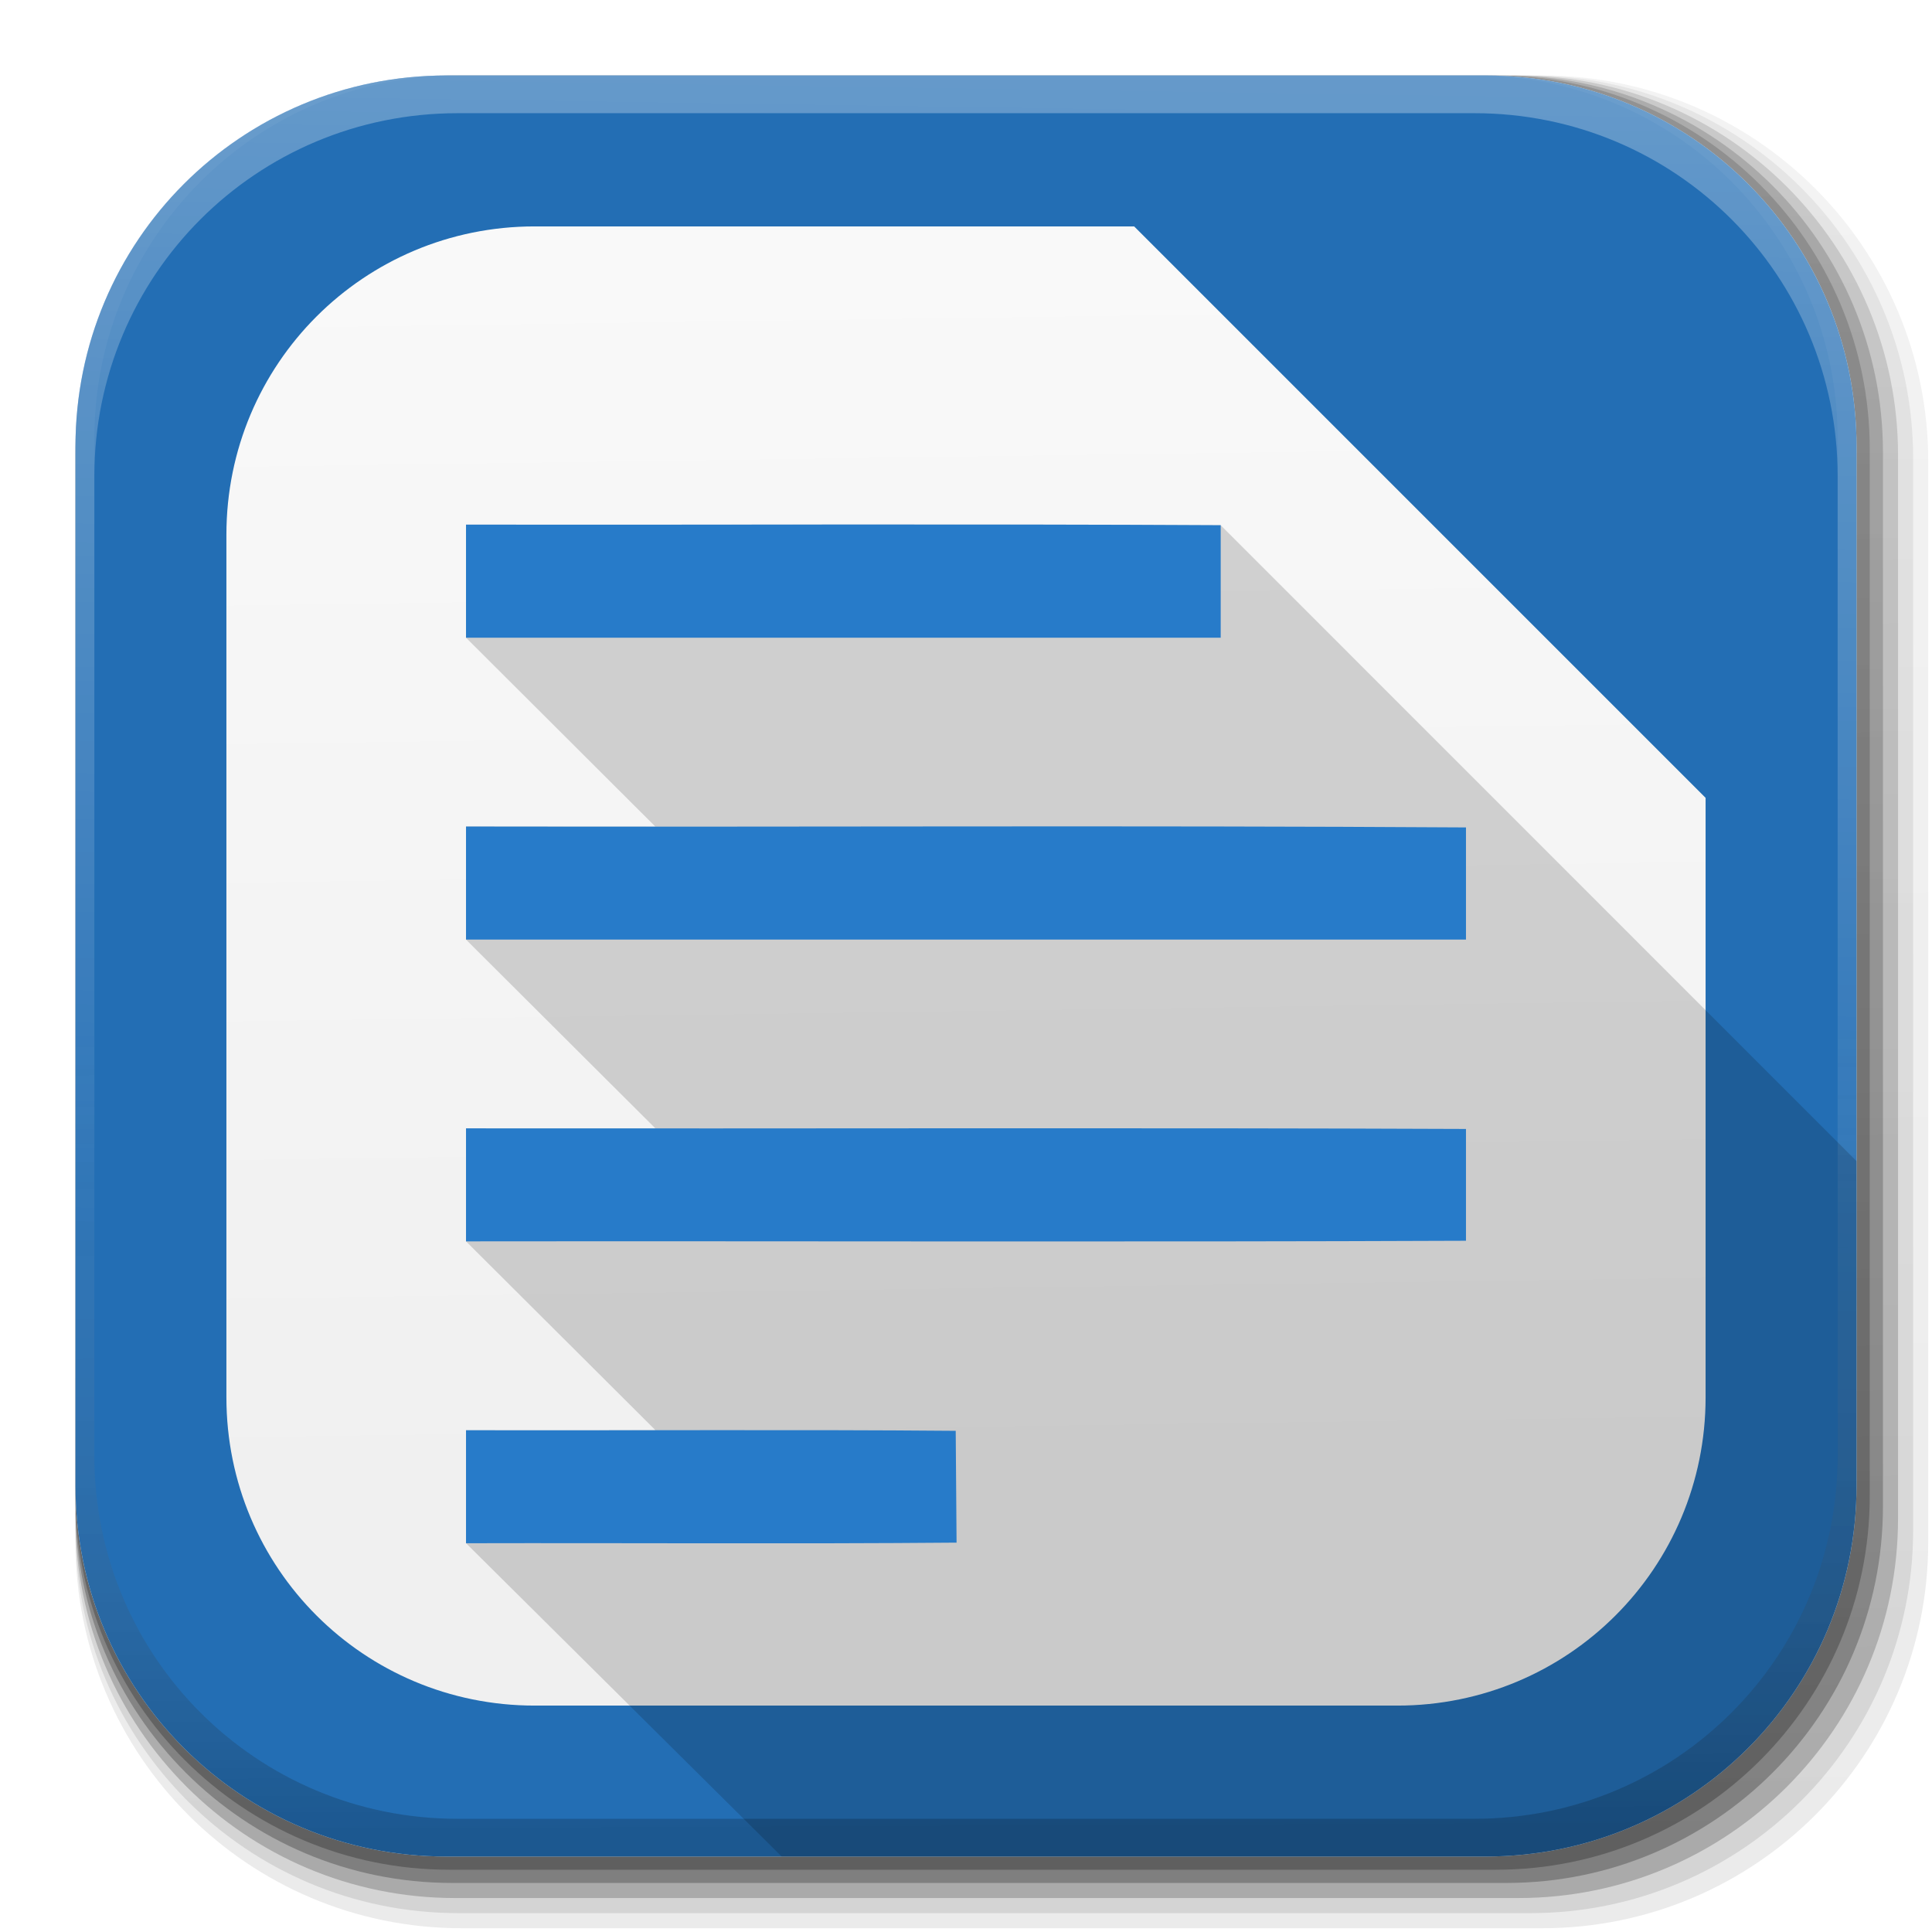
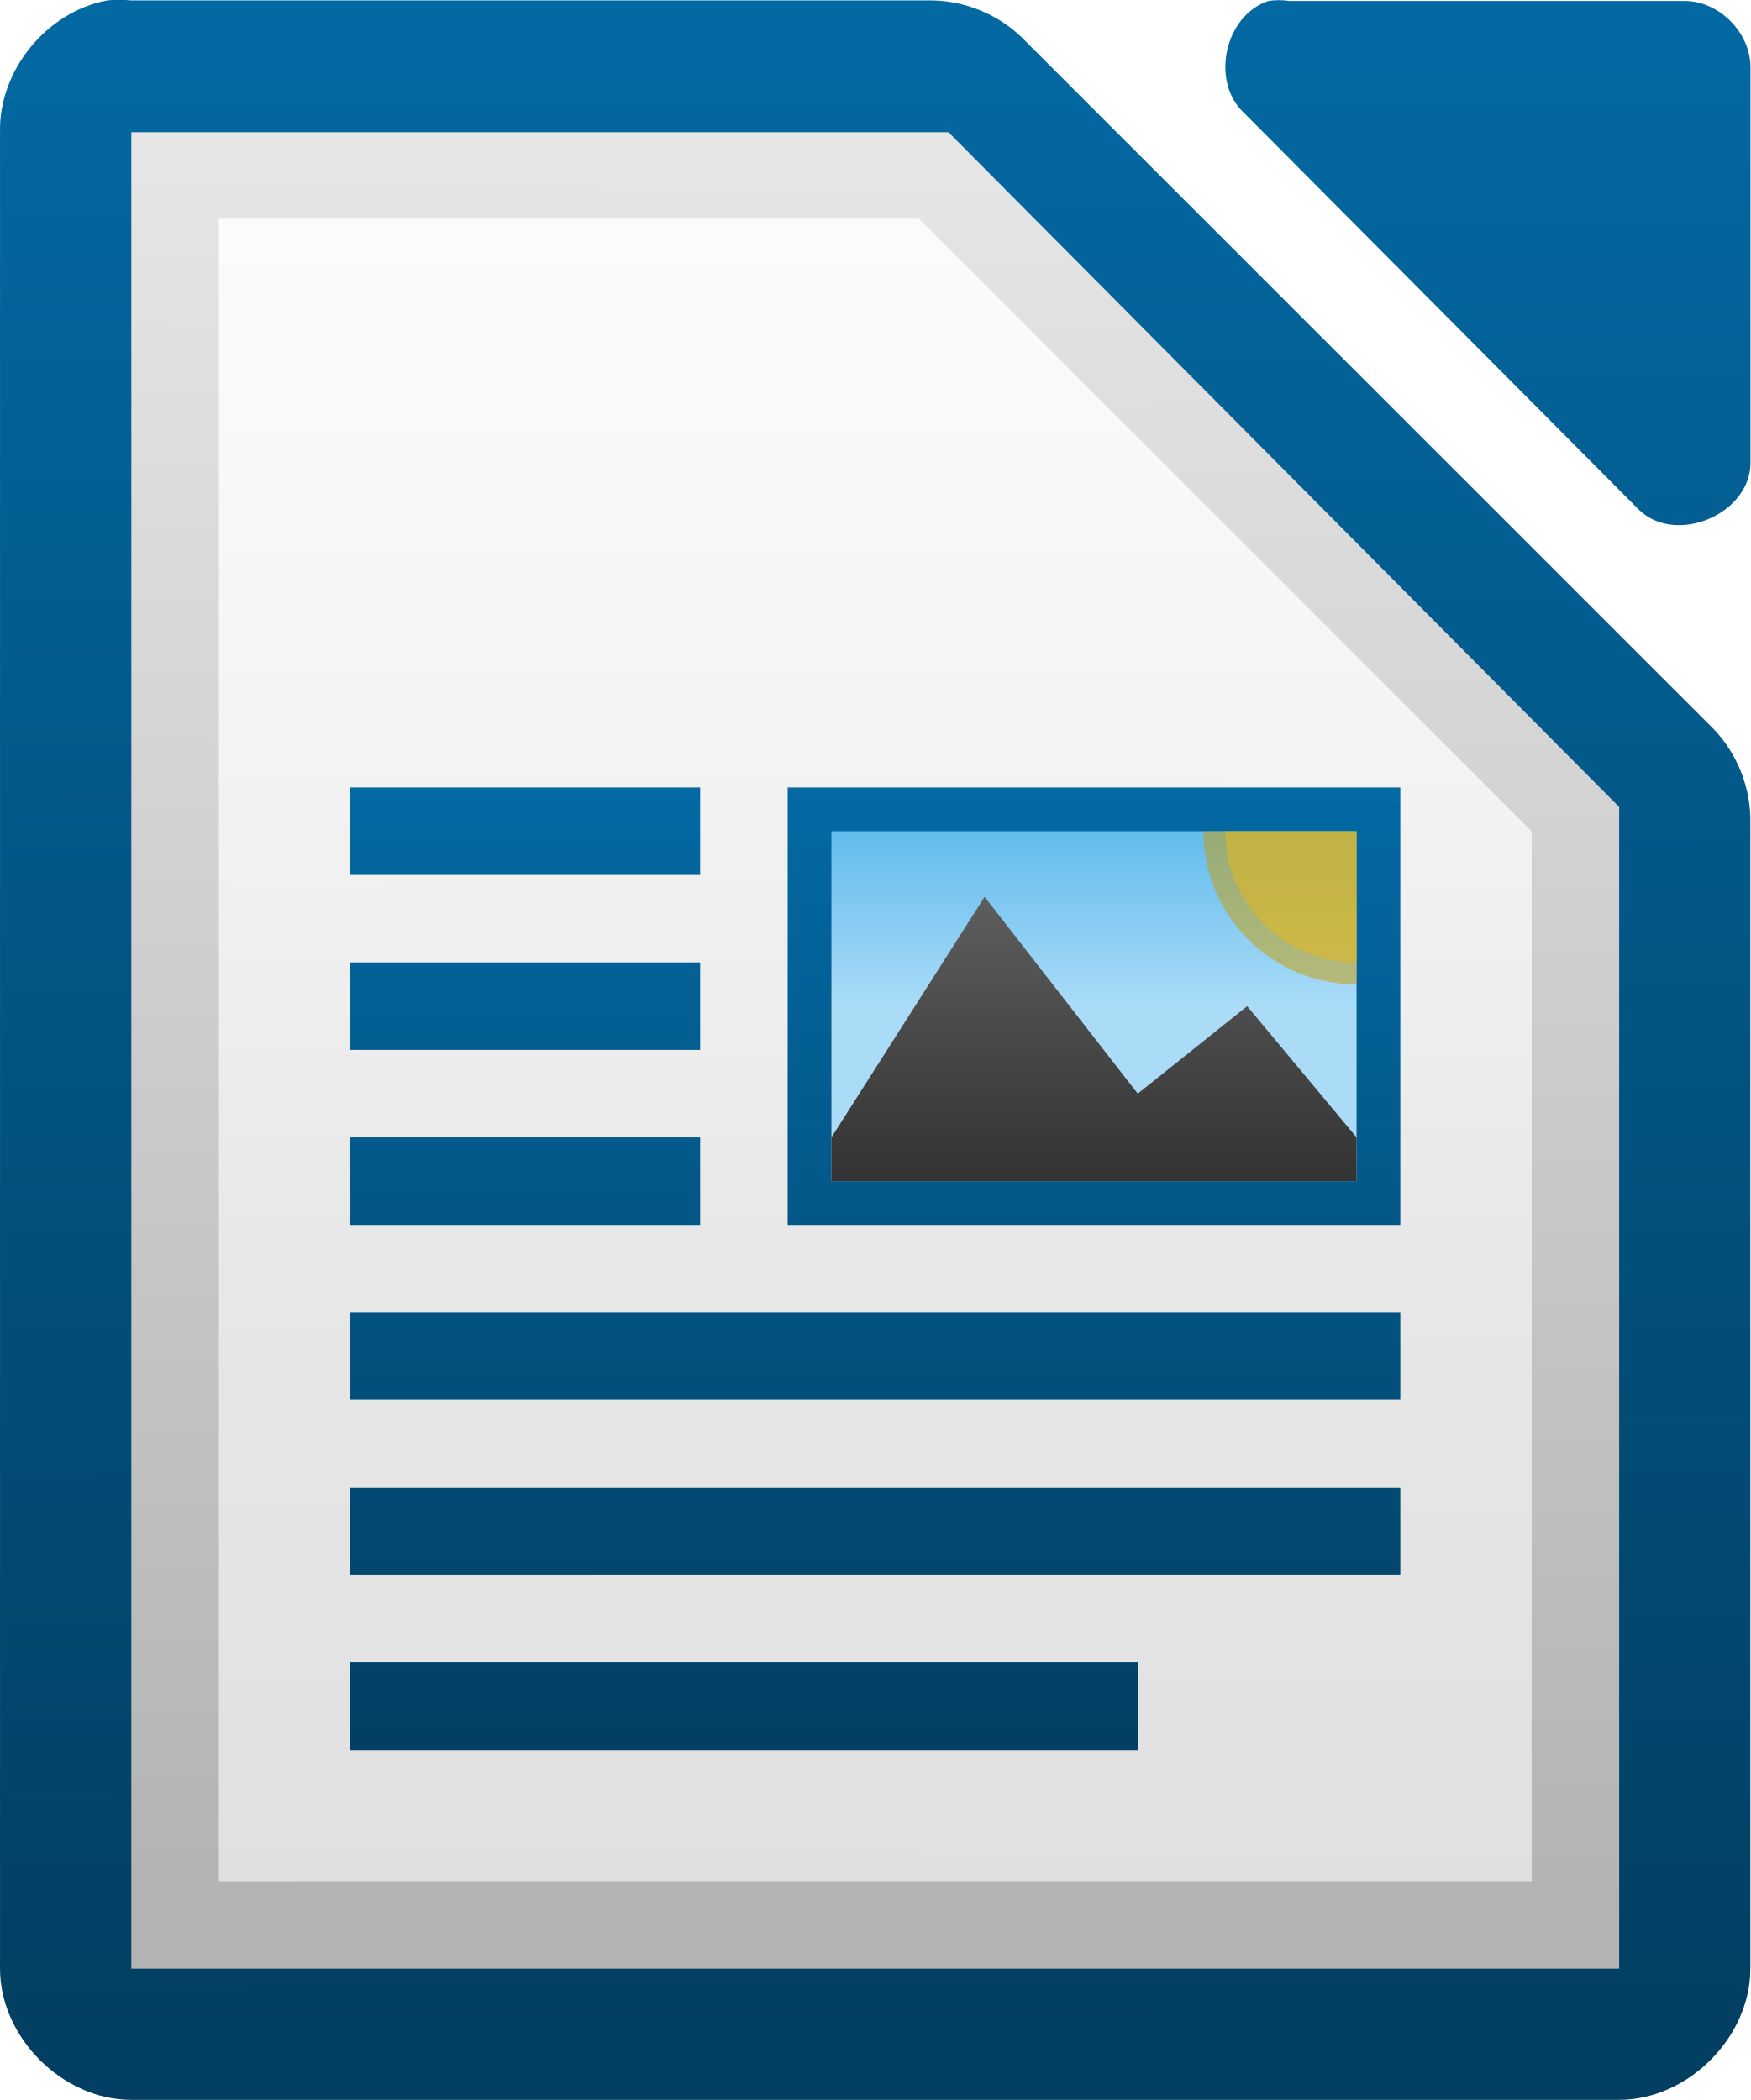
- <svg xmlns="http://www.w3.org/2000/svg" xmlns:xlink="http://www.w3.org/1999/xlink" width="512" height="512" id="svg2" version="1.1">
-   <defs id="defs4">
-     <linearGradient x1="19.245" y1="21.031" x2="19.36" gradientUnits="userSpaceOnUse" y2="44.984" id="linearGradient2460">
-       <stop offset="0" style="stop-color:#fafafa;stop-opacity:1;" id="stop3602" />
-       <stop offset="1" style="stop-color:#f0f0f0;stop-opacity:1;" id="stop3604" />
+ <svg xmlns="http://www.w3.org/2000/svg" xmlns:xlink="http://www.w3.org/1999/xlink" version="1.1" width="40" height="48" id="svg7287" style="display:inline">
+   <defs id="defs7289">
+     <linearGradient id="linearGradient13214">
+       <stop id="stop13216" style="stop-color:#18a303;stop-opacity:1" offset="0" />
+       <stop id="stop13218" style="stop-color:#106802;stop-opacity:1" offset="1" />
    </linearGradient>
-     <linearGradient xlink:href="#ButtonShadow-0-1-1-5-9" id="linearGradient4114-2-6" gradientUnits="userSpaceOnUse" gradientTransform="matrix(1.03178,0,0,1.03178,-830.8641,592.6779)" x1="1012.513" y1="484.417" x2="1006.808" y2="20.626" />
-     <linearGradient x1="45.448" y1="92.54" x2="45.448" y2="7.017" id="ButtonShadow-0-1-1-5-9" gradientUnits="userSpaceOnUse" gradientTransform="matrix(1.005865,0,0,0.994169,100,0)">
-       <stop id="stop3750-8-9-3-6-4" style="stop-color:#000000;stop-opacity:1" offset="0" />
-       <stop id="stop3752-5-6-4-2-9" style="stop-color:#000000;stop-opacity:0.588" offset="1" />
+     <linearGradient x1="215" y1="-824.638" x2="215" y2="-802.638" id="linearGradient14003" xlink:href="#linearGradient10501-8-62" gradientUnits="userSpaceOnUse" />
+     <linearGradient id="linearGradient10501-8-62">
+       <stop id="stop10503-6-7" style="stop-color:#0369a3;stop-opacity:1" offset="0" />
+       <stop id="stop10505-6-8" style="stop-color:#023f62;stop-opacity:1" offset="1" />
    </linearGradient>
-     <linearGradient xlink:href="#ButtonShadow-0-1-1-5-9" id="linearGradient4112-2-6" gradientUnits="userSpaceOnUse" gradientTransform="matrix(1.040254,0,0,1.040254,-837.9512,592.5182)" x1="1012.513" y1="484.417" x2="1006.808" y2="20.626" />
-     <linearGradient xlink:href="#ButtonShadow-0-1-1-5-9" id="linearGradient4110-6-7" gradientUnits="userSpaceOnUse" gradientTransform="matrix(1.023305,0,0,1.023305,-823.777,592.8376)" x1="1012.513" y1="484.417" x2="1006.808" y2="20.626" />
-     <linearGradient xlink:href="#ButtonShadow-0-1-1-5-9" id="linearGradient4116-6-3" gradientUnits="userSpaceOnUse" gradientTransform="matrix(1.01483,0,0,1.01483,-816.69,592.9972)" x1="1012.513" y1="484.417" x2="1006.808" y2="20.626" />
-     <linearGradient y2="20.626" x2="1006.808" y1="484.417" x1="1012.513" gradientTransform="matrix(1.007415,0,0,1.007415,-810.4888,593.1369)" gradientUnits="userSpaceOnUse" id="linearGradient5342-3" xlink:href="#ButtonShadow-0-1-1-5-9" />
-     <linearGradient xlink:href="#linearGradient3737-9" id="linearGradient4084-8" gradientUnits="userSpaceOnUse" gradientTransform="translate(778.5998,-360.5596)" x1="993.439" y1="51.512" x2="988.786" y2="363.738" />
-     <linearGradient id="linearGradient3737-9">
-       <stop id="stop3739-7" style="stop-color:#ffffff;stop-opacity:1" offset="0" />
-       <stop id="stop3741-4" style="stop-color:#ffffff;stop-opacity:0" offset="1" />
+     <linearGradient x1="215" y1="-824.638" x2="215" y2="-802.638" id="linearGradient13991" xlink:href="#linearGradient10501-8-62" gradientUnits="userSpaceOnUse" />
+     <linearGradient x1="215" y1="-824.638" x2="215" y2="-802.638" id="linearGradient13993" xlink:href="#linearGradient10501-8-62" gradientUnits="userSpaceOnUse" />
+     <linearGradient x1="215" y1="-824.638" x2="215" y2="-802.638" id="linearGradient13995" xlink:href="#linearGradient10501-8-62" gradientUnits="userSpaceOnUse" />
+     <linearGradient x1="215" y1="-824.638" x2="215" y2="-802.638" id="linearGradient13997" xlink:href="#linearGradient10501-8-62" gradientUnits="userSpaceOnUse" />
+     <linearGradient x1="215" y1="-824.638" x2="215" y2="-802.638" id="linearGradient13999" xlink:href="#linearGradient10501-8-62" gradientUnits="userSpaceOnUse" />
+     <linearGradient x1="215" y1="-824.638" x2="215" y2="-802.638" id="linearGradient14001" xlink:href="#linearGradient10501-8-62" gradientUnits="userSpaceOnUse" />
+     <linearGradient x1="208.969" y1="-780.607" x2="208.969" y2="-766.668" id="linearGradient13985" xlink:href="#linearGradient10501-8-62" gradientUnits="userSpaceOnUse" gradientTransform="matrix(1.55551,0,0,1.66668,-110.991,476.437)" />
+     <linearGradient x1="230" y1="-581.638" x2="230" y2="-578.638" id="linearGradient13987" xlink:href="#linearGradient9364-1" gradientUnits="userSpaceOnUse" gradientTransform="matrix(1.5,0,0,1.33334,-107,-48.1185)" />
+     <linearGradient id="linearGradient9364-1">
+       <stop id="stop9366-0" style="stop-color:#63bbee;stop-opacity:1" offset="0" />
+       <stop id="stop9368-84" style="stop-color:#aadcf7;stop-opacity:1" offset="1" />
    </linearGradient>
-     <linearGradient xlink:href="#linearGradient4046-3" id="linearGradient4086-12" gradientUnits="userSpaceOnUse" x1="1764.649" y1="155.597" x2="1763.69" y2="-55.941" />
-     <linearGradient id="linearGradient4046-3">
-       <stop id="stop4048-7" style="stop-color:#000000;stop-opacity:1;" offset="0" />
-       <stop id="stop4050-73" style="stop-color:#ffffff;stop-opacity:0.2" offset="1" />
+     <linearGradient x1="345" y1="1173" x2="345" y2="1178" id="linearGradient13989" xlink:href="#linearGradient10292-3" gradientUnits="userSpaceOnUse" gradientTransform="matrix(1.49995,0,0,1.53335,-291.484,-2621.97)" />
+     <linearGradient id="linearGradient10292-3">
+       <stop id="stop10294-6" style="stop-color:#666666;stop-opacity:1" offset="0" />
+       <stop id="stop10296-0" style="stop-color:#333333;stop-opacity:1" offset="1" />
    </linearGradient>
-     <linearGradient y2="36.644" x2="19.36" y1="6.295" x1="18.93" gradientTransform="matrix(12.10256,0,0,12.10256,-34.46825,-46.18711)" gradientUnits="userSpaceOnUse" id="linearGradient3157" xlink:href="#linearGradient2460" />
-     <linearGradient xlink:href="#linearGradient4046-23" id="linearGradient3303" gradientUnits="userSpaceOnUse" gradientTransform="matrix(6.448478,0,0,6.3972,-1135.217,12.46607)" x1="14.798" y1="10.744" x2="14.601" y2="35.403" />
-     <linearGradient id="linearGradient4046-23">
-       <stop style="stop-color:#646464;stop-opacity:1;" offset="0" id="stop4048-1" />
-       <stop style="stop-color:#282828;stop-opacity:1;" offset="1" id="stop4050-79" />
+     <linearGradient x1="209.062" y1="-765.461" x2="209.062" y2="-781.623" id="linearGradient44057" xlink:href="#linearGradient15606-1-7" gradientUnits="userSpaceOnUse" gradientTransform="matrix(1.5,0,0,1.5,-308.9995,1176.956)" />
+     <linearGradient id="linearGradient15606-1-7">
+       <stop id="stop15608-0-2" style="stop-color:#ffffff;stop-opacity:0.588" offset="0" />
+       <stop id="stop15610-5-2" style="stop-color:#ffffff;stop-opacity:0.863" offset="1" />
    </linearGradient>
-     <linearGradient xlink:href="#linearGradient4046-23" id="linearGradient3305" gradientUnits="userSpaceOnUse" gradientTransform="translate(-1638.978,74.16947)" x1="599.183" y1="7.029" x2="597.918" y2="164.773" />
-     <linearGradient id="linearGradient4006">
-       <stop style="stop-color:#646464;stop-opacity:1;" offset="0" id="stop4008" />
-       <stop style="stop-color:#282828;stop-opacity:1;" offset="1" id="stop4010" />
+     <linearGradient x1="294.343" y1="256.581" x2="294.418" y2="243.139" id="linearGradient44060" xlink:href="#linearGradient10286-3-6" gradientUnits="userSpaceOnUse" gradientTransform="matrix(2.99213,0,0,3.00466,-874.7115,-727.4438)" />
+     <linearGradient id="linearGradient10286-3-6">
+       <stop id="stop10288-8-1" style="stop-color:#b3b3b3;stop-opacity:1" offset="0" />
+       <stop id="stop10290-7-0" style="stop-color:#e6e6e6;stop-opacity:1" offset="1" />
    </linearGradient>
-     <linearGradient gradientTransform="translate(-1333.384,292.0017)" gradientUnits="userSpaceOnUse" y2="172.468" x2="293.191" y1="106.522" x1="292.611" id="linearGradient4335" xlink:href="#linearGradient4141" />
-     <linearGradient id="linearGradient4141">
-       <stop style="stop-color:#f0c81c;stop-opacity:1;" offset="0" id="stop4143" />
-       <stop style="stop-color:#c8960a;stop-opacity:1;" offset="1" id="stop4145" />
+     <linearGradient x1="110.969" y1="976.3" x2="110.969" y2="992.375" id="linearGradient13979-4" xlink:href="#linearGradient10292-9-2-6-6-6" gradientUnits="userSpaceOnUse" />
+     <linearGradient id="linearGradient10292-9-2-6-6-6">
+       <stop id="stop10294-9-9-7-8-1" style="stop-color:#666666;stop-opacity:1" offset="0" />
+       <stop id="stop10296-6-6-7-4-5" style="stop-color:#333333;stop-opacity:1" offset="1" />
    </linearGradient>
-     <linearGradient gradientTransform="translate(-1333.384,292.0017)" gradientUnits="userSpaceOnUse" y2="172.468" x2="293.191" y1="106.522" x1="292.611" id="linearGradient4357" xlink:href="#linearGradient4141" />
-     <linearGradient id="linearGradient4017">
-       <stop style="stop-color:#f0c81c;stop-opacity:1;" offset="0" id="stop4019" />
-       <stop style="stop-color:#c8960a;stop-opacity:1;" offset="1" id="stop4021" />
+     <linearGradient x1="110.969" y1="976.3" x2="111" y2="991.875" id="linearGradient13975-6" xlink:href="#linearGradient9334-58" gradientUnits="userSpaceOnUse" gradientTransform="matrix(1,0,0,1.00011,0,-0.10551)" />
+     <linearGradient id="linearGradient9334-58">
+       <stop id="stop9336-32" style="stop-color:#0369a3;stop-opacity:1" offset="0" />
+       <stop id="stop9338-8" style="stop-color:#023f62;stop-opacity:1" offset="1" />
    </linearGradient>
-     <linearGradient gradientTransform="translate(-1297.734,-247.1222)" gradientUnits="userSpaceOnUse" y2="219.187" x2="138.904" y1="185.085" x1="138.904" id="linearGradient4455" xlink:href="#linearGradient4129" />
-     <linearGradient id="linearGradient4129">
-       <stop style="stop-color:#a0d200;stop-opacity:1;" offset="0" id="stop4131" />
-       <stop style="stop-color:#649600;stop-opacity:1;" offset="1" id="stop4133" />
-     </linearGradient>
-     <linearGradient gradientTransform="matrix(0.9115043,0,0,0.9193268,-1171.361,-370.3896)" y2="344.834" x2="315.951" y1="296.07" x1="317.243" gradientUnits="userSpaceOnUse" id="linearGradient4598" xlink:href="#linearGradient4147" />
-     <linearGradient id="linearGradient4147">
-       <stop style="stop-color:#f0750a;stop-opacity:1;" offset="0" id="stop4149" />
-       <stop style="stop-color:#b44c00;stop-opacity:1;" offset="1" id="stop4151" />
-     </linearGradient>
-     <linearGradient gradientTransform="matrix(0.9115043,0,0,0.9193268,-1171.361,-370.3896)" gradientUnits="userSpaceOnUse" y2="344.834" x2="315.951" y1="296.07" x1="317.243" id="linearGradient4606" xlink:href="#linearGradient4147" />
-     <linearGradient id="linearGradient4032">
-       <stop style="stop-color:#f0750a;stop-opacity:1;" offset="0" id="stop4034" />
-       <stop style="stop-color:#b44c00;stop-opacity:1;" offset="1" id="stop4036" />
-     </linearGradient>
-     <linearGradient gradientTransform="translate(-1093.98,29.77386)" gradientUnits="userSpaceOnUse" y2="226.12" x2="138.904" y1="155.556" x1="139.858" id="linearGradient4058" xlink:href="#linearGradient4046-23" />
-     <linearGradient id="linearGradient4039">
-       <stop style="stop-color:#646464;stop-opacity:1;" offset="0" id="stop4041" />
-       <stop style="stop-color:#282828;stop-opacity:1;" offset="1" id="stop4043" />
-     </linearGradient>
-     <linearGradient gradientTransform="translate(-1093.98,29.77386)" gradientUnits="userSpaceOnUse" y2="226.12" x2="138.904" y1="155.556" x1="139.858" id="linearGradient4066-2" xlink:href="#linearGradient4046-23" />
-     <linearGradient id="linearGradient4046">
-       <stop style="stop-color:#646464;stop-opacity:1;" offset="0" id="stop4048" />
-       <stop style="stop-color:#282828;stop-opacity:1;" offset="1" id="stop4050" />
-     </linearGradient>
-     <linearGradient id="linearGradient4123-1">
-       <stop style="stop-color:#4b62c3;stop-opacity:1;" offset="0" id="stop4125-6" />
-       <stop style="stop-color:#506482;stop-opacity:1;" offset="1" id="stop4127-0" />
-     </linearGradient>
-     <linearGradient gradientTransform="translate(-806.2921,204.7306)" gradientUnits="userSpaceOnUse" y2="-42.113" x2="71.571" y1="-86.444" x1="71.804" id="linearGradient4463" xlink:href="#linearGradient4135" />
-     <linearGradient id="linearGradient4135">
-       <stop style="stop-color:#e02b32;stop-opacity:1;" offset="0" id="stop4137" />
-       <stop style="stop-color:#a01b1e;stop-opacity:1;" offset="1" id="stop4139" />
-     </linearGradient>
+     <linearGradient x1="110.969" y1="976.3" x2="110.969" y2="992.375" id="linearGradient6258" xlink:href="#linearGradient9334-58" gradientUnits="userSpaceOnUse" gradientTransform="matrix(1.00399,0,0,1.00959,-1.1658,-9.36636)" />
+     <linearGradient x1="475" y1="-895.638" x2="475" y2="-848.638" id="linearGradient3181" xlink:href="#linearGradient13214" gradientUnits="userSpaceOnUse" />
  </defs>
-   <g id="layer1" transform="translate(0,-540.3622)" />
-   <g id="g2036" transform="matrix(1.1,0,0,0.44444,95.08106,256.3925)">
-     <g id="g3712" style="opacity:0.4" transform="matrix(1.0526,0,0,1.2857,-1.2632,-13.429)" />
+   <g transform="translate(20.46632,880.9844)" id="layer1" style="display:inline">
+     <g transform="translate(593.459,-184.885)" id="g12124-2" style="display:inline" />
+     <g id="g7586" style="fill:url(#linearGradient3181)" />
+     <use transform="translate(1571,0)" id="use8172" style="opacity:0.75" x="0" y="0" width="5033" height="1085" xlink:href="#g7586" />
+     <text x="382.125" y="-1109.14" id="text6433" xml:space="preserve" style="font-size:8px;font-style:normal;font-variant:normal;font-weight:normal;font-stretch:normal;fill:#000000;fill-opacity:1;stroke:none;font-family:Sans">
+       <tspan x="382.125" y="-1109.14" id="tspan6435" />
+     </text>
  </g>
-   <g transform="translate(97.48106,231.2815)" id="g3541" />
-   <g transform="translate(97.48106,231.2815)" id="g3536" />
-   <g id="g4103" transform="translate(-11.98507,-592.1172)">
-     <rect ry="101.458" y="612.117" x="31.985" height="487" width="487" id="rect6187" style="opacity:0.1;color:#000000;fill:url(#linearGradient4114-2-6);fill-opacity:1;fill-rule:nonzero;stroke:none;stroke-width:1.5;marker:none;visibility:visible;display:inline;overflow:visible;enable-background:accumulate" />
-     <rect style="opacity:0.08;color:#000000;fill:url(#linearGradient4112-2-6);fill-opacity:1;fill-rule:nonzero;stroke:none;stroke-width:1.5;marker:none;visibility:visible;display:inline;overflow:visible;enable-background:accumulate" id="rect6191" width="491" height="491" x="31.985" y="612.117" ry="102.292" />
-     <rect style="opacity:0.2;color:#000000;fill:url(#linearGradient4110-6-7);fill-opacity:1;fill-rule:nonzero;stroke:none;stroke-width:1.5;marker:none;visibility:visible;display:inline;overflow:visible;enable-background:accumulate" id="rect6183" width="483" height="483" x="31.985" y="612.117" ry="100.625" />
-     <rect ry="99.792" y="612.117" x="31.985" height="479" width="479" id="rect6179" style="opacity:0.25;color:#000000;fill:url(#linearGradient4116-6-3);fill-opacity:1;fill-rule:nonzero;stroke:none;stroke-width:1.5;marker:none;visibility:visible;display:inline;overflow:visible;enable-background:accumulate" />
-     <rect style="opacity:0.25;color:#000000;fill:url(#linearGradient5342-3);fill-opacity:1;fill-rule:nonzero;stroke:none;stroke-width:1.5;marker:none;visibility:visible;display:inline;overflow:visible;enable-background:accumulate" id="rect5574" width="475.5" height="475.5" x="31.985" y="612.117" ry="99.062" />
+   <g transform="matrix(2.9999,0,0,2.99884,-332.9885,-2927.974)" id="g13937" style="fill:url(#linearGradient13979-4);fill-opacity:1;display:inline">
+     <path d="m 111.812,976.373 c -0.458,0.087 -0.821,0.533 -0.812,1 l 0,14.001 c 5e-5,0.524 0.476,1 1,1 l 11.333,0 c 0.524,-5e-5 1,-0.476 1,-1 l 0,-8.731 c 0.006,-0.264 -0.098,-0.529 -0.281,-0.719 l -5.27,-5.271 c -0.19,-0.184 -0.455,-0.287 -0.719,-0.281 l -6.063,0 c -0.062,-0.006 -0.125,-0.006 -0.188,0 z" id="path13939" style="font-size:medium;font-style:normal;font-variant:normal;font-weight:normal;font-stretch:normal;text-indent:0pt;text-align:start;text-decoration:none;line-height:normal;letter-spacing:normal;word-spacing:normal;text-transform:none;direction:ltr;text-anchor:start;color:#000000;fill:url(#linearGradient13975-6);fill-opacity:1;stroke:none;stroke-width:2;marker:none;visibility:visible;display:inline;overflow:visible;font-family:Andale Mono" />
+     <path d="m 120.663,976.376 c -0.333,0.107 -0.445,0.613 -0.188,0.852 l 3.012,3.029 c 0.278,0.265 0.832,0.038 0.847,-0.347 l 0,-3.029 c -3e-5,-0.264 -0.239,-0.505 -0.502,-0.505 l -3.012,0 c -0.052,-0.008 -0.105,-0.008 -0.157,0 z" id="path13941" style="font-size:medium;font-style:normal;font-variant:normal;font-weight:normal;font-stretch:normal;text-indent:0pt;text-align:start;text-decoration:none;line-height:normal;letter-spacing:normal;word-spacing:normal;text-transform:none;direction:ltr;text-anchor:start;color:#000000;fill:url(#linearGradient6258);fill-opacity:1;fill-rule:nonzero;stroke:none;stroke-width:1;marker:none;visibility:visible;display:inline;overflow:visible;font-family:Andale Mono" />
  </g>
-   <path style="fill:url(#linearGradient3157);stroke:none" d="M 118.344,20 C 63.867,20 20,63.867 20,118.344 l 0,23.062 0,252.25 C 20,448.133 63.867,492 118.344,492 l 275.312,0 C 448.133,492 492,448.133 492,393.656 l 0,-252.25 0,-23.062 C 492,63.867 448.133,20 393.656,20 l -275.312,0 z" id="rect5505" />
-   <g id="g4076" transform="translate(-605.5193,-353.9683)">
-     <g transform="translate(-926.6676,684.3845)" id="g4038" />
+   <path d="m 3.001,3.021 0,0.75 0,40.5 0,0.727 0.75,0 32.499,0 0.75,0 0,-0.727 0,-25.5 0,-0.328 -0.234,-0.234 -14.906,-15 -0.187,-0.188 -0.328,0 -17.593,0 -0.75,0 z" id="path13943" style="font-size:medium;font-style:normal;font-variant:normal;font-weight:normal;font-stretch:normal;text-indent:0pt;text-align:start;text-decoration:none;line-height:normal;letter-spacing:normal;word-spacing:normal;text-transform:none;direction:ltr;text-anchor:start;color:#000000;fill:url(#linearGradient44060);fill-opacity:1;fill-rule:nonzero;stroke:none;stroke-width:1;marker:none;visibility:visible;display:inline;overflow:visible;font-family:Andale Mono" />
+   <path d="m 5.001,4.998 16,0 14,14 0,24 -30,0 0,-38 z" id="path13945" style="fill:url(#linearGradient44057);fill-opacity:1;stroke:none;display:inline" />
+   <g transform="translate(-207.0007,842.6362)" id="g13949" style="display:inline">
+     <rect width="14" height="10" x="225" y="-824.638" id="rect13951" style="color:#000000;fill:url(#linearGradient13985);fill-opacity:1;fill-rule:nonzero;stroke:none;stroke-width:2;marker:none;visibility:visible;display:inline;overflow:visible" />
+     <rect width="12" height="8" x="226" y="-823.638" id="rect13953" style="color:#000000;fill:url(#linearGradient13987);fill-opacity:1;fill-rule:nonzero;stroke:none;stroke-width:2;marker:none;visibility:visible;display:inline;overflow:visible" />
+     <path d="m 233,-817.638 -3.5,-4.5 -3.5,5.5 0,1 12,0 0,-1 -2.5,-3 -2.5,2 z" id="path13955" style="color:#000000;fill:url(#linearGradient13989);fill-opacity:1;fill-rule:nonzero;stroke:none;stroke-width:2;marker:none;visibility:visible;display:inline;overflow:visible" />
+     <path d="m 448.772,1099.688 a 7.585,4.688 0 0 1 -7.585,4.688 l 0,-4.688 z" transform="matrix(0,0.461465,-0.746667,0,1059.1,-1027.23)" id="path13957" style="opacity:0.5;color:#000000;fill:#c99c00;fill-opacity:1;fill-rule:nonzero;stroke:none;stroke-width:1;marker:none;visibility:visible;display:inline;overflow:visible" />
+     <path d="m 448.772,1099.688 a 7.585,4.688 0 0 1 -7.585,4.688 l 0,-4.688 z" transform="matrix(0,0.395542,-0.64,0,941.8,-998.146)" id="path13959" style="opacity:0.5;color:#000000;fill:#e9b913;fill-opacity:1;fill-rule:nonzero;stroke:none;stroke-width:1;marker:none;visibility:visible;display:inline;overflow:visible" />
  </g>
-   <path id="path4217" d="M 118.344 20 C 63.867 20 20 63.867 20 118.344 L 20 141.406 L 20 393.656 C 20 448.133 63.867 492 118.344 492 L 393.656 492 C 448.133 492 492 448.133 492 393.656 L 492 251.438 L 492 141.406 L 492 118.344 C 492 63.867 448.133 20 393.656 20 L 260.562 20 L 118.344 20 z M 141.688 60 L 300.562 60 L 452 211.438 L 452 370.312 C 452 415.556 415.556 452 370.312 452 L 141.688 452 C 96.444 452 60 415.556 60 370.312 L 60 160.844 L 60 141.688 C 60 96.444 96.444 60 141.688 60 z " style="fill:#236eb4;stroke:none;color:#000000;fill-opacity:1;fill-rule:nonzero;marker:none;visibility:visible;display:inline;overflow:visible;enable-background:accumulate" />
-   <g id="g4076-9" transform="translate(-605.5194,-353.9683)">
-     <g transform="translate(-926.6676,684.3845)" id="g4038-9">
-       <path style="opacity:0.3;color:#000000;fill:url(#linearGradient4084-8);fill-opacity:1;fill-rule:nonzero;stroke:none;stroke-width:1.5;marker:none;visibility:visible;display:inline;overflow:visible;enable-background:accumulate" d="m 1650.499,-310.416 c -54.477,0 -98.312,43.836 -98.312,98.312 l 0,275.344 c 0,54.477 43.836,98.344 98.312,98.344 l 2.938,0 c -53.322,0 -96.25,-42.928 -96.25,-96.25 l 0,-269.5 c 0,-53.322 42.928,-96.25 96.25,-96.25 l 269.5,0 c 53.322,0 96.25,42.928 96.25,96.25 l 0,269.5 c 0,53.323 -42.928,96.25 -96.25,96.25 l 2.906,0 c 54.477,0 98.344,-43.867 98.344,-98.344 l 0,-275.344 c 0,-54.477 -43.867,-98.312 -98.344,-98.312 l -275.344,0 z" id="rect6809-2-3" />
-       <path id="path3981-7" d="m 1650.499,161.584 c -54.477,0 -98.312,-43.836 -98.312,-98.313 l 0,-275.344 c 0,-54.477 43.836,-98.344 98.312,-98.344 l 2.938,0 c -53.322,0 -96.25,42.928 -96.25,96.25 l 0,269.5 c 0,53.323 42.928,96.25 96.25,96.25 l 269.5,0 c 53.322,0 96.25,-42.928 96.25,-96.25 l 0,-269.5 c 0,-53.322 -42.928,-96.25 -96.25,-96.25 l 2.906,0 c 54.477,0 98.344,43.867 98.344,98.344 l 0,275.344 c 0,54.477 -43.867,98.313 -98.344,98.313 l -275.344,0 z" style="opacity:0.2;color:#000000;fill:url(#linearGradient4086-12);fill-opacity:1;fill-rule:nonzero;stroke:none;stroke-width:1.5;marker:none;visibility:visible;display:inline;overflow:visible;enable-background:accumulate" />
-     </g>
+   <g transform="translate(-207.0007,842.6362)" id="g13961" style="fill:url(#linearGradient14003);fill-opacity:1;display:inline">
+     <rect width="8" height="2" x="215" y="-816.638" id="rect13963" style="color:#000000;fill:url(#linearGradient13991);fill-opacity:1;fill-rule:nonzero;stroke:none;stroke-width:5.011;marker:none;visibility:visible;display:inline;overflow:visible" />
+     <rect width="8" height="2" x="215" y="-824.638" id="rect13965" style="color:#000000;fill:url(#linearGradient13993);fill-opacity:1;fill-rule:nonzero;stroke:none;stroke-width:5.011;marker:none;visibility:visible;display:inline;overflow:visible" />
+     <rect width="24" height="2" x="215" y="-812.638" id="rect13967" style="color:#000000;fill:url(#linearGradient13995);fill-opacity:1;fill-rule:nonzero;stroke:none;stroke-width:5.011;marker:none;visibility:visible;display:inline;overflow:visible" />
+     <rect width="18" height="2" x="215" y="-804.638" id="rect13969" style="color:#000000;fill:url(#linearGradient13997);fill-opacity:1;fill-rule:nonzero;stroke:none;stroke-width:5.011;marker:none;visibility:visible;display:inline;overflow:visible" />
+     <rect width="8" height="2" x="215" y="-820.638" id="rect13971" style="color:#000000;fill:url(#linearGradient13999);fill-opacity:1;fill-rule:nonzero;stroke:none;stroke-width:5.011;marker:none;visibility:visible;display:inline;overflow:visible" />
+     <rect width="24" height="2" x="215" y="-808.638" id="rect13973" style="color:#000000;fill:url(#linearGradient14001);fill-opacity:1;fill-rule:nonzero;stroke:none;stroke-width:5.011;marker:none;visibility:visible;display:inline;overflow:visible" />
  </g>
-   <path style="fill:#236eb4;fill-opacity:1;fill-rule:evenodd;stroke:none;stroke-width:4.175;marker-start:none" d="m -472.302,31.073 c -53.291,1.341 -95.812,44.687 -95.812,98.312 l 0,23.062 0,252.25 c 0,54.477 43.867,98.344 98.344,98.344 l 26.656,0 -0.031,-471.969 -28.562,0 -0.594,0 z" id="path4070" />
-   <path style="color:#000000;fill:#000000;fill-opacity:0.157;fill-rule:nonzero;stroke:none;marker:none;visibility:visible;display:inline;overflow:visible;enable-background:accumulate" d="m 223.5,139 c -33.37,0.02 -66.738,0.084 -100,0.031 l 0,29.969 50.188,50.062 c -16.735,0.004 -33.465,-0.001 -50.188,-0.031 l 0,29.969 50.188,50.031 c -16.735,0.005 -33.47,0.02 -50.188,0 l 0,29.938 L 173.688,379 c -16.73,0.025 -33.456,0.072 -50.188,0.031 l 0,29.938 83.656,83.031 186.5,0 C 448.133,492 492,448.133 492,393.656 l 0,-85.938 L 323.5,139.188 C 290.243,139.003 256.87,138.98 223.5,139 z" id="path5734" />
-   <path style="color:#000000;fill:#277bc9;fill-opacity:1;fill-rule:nonzero;stroke:none;marker:none;visibility:visible;display:inline;overflow:visible;enable-background:accumulate" d="m 123.5,169 c 66.619,0 133.381,0 200,0 l 0,-29.815 c -66.514,-0.369 -133.475,-0.052 -200,-0.158 0,9.991 0,19.982 0,29.973 z" id="path4038" />
-   <path style="color:#000000;fill:#277bc9;fill-opacity:1;fill-rule:nonzero;stroke:none;marker:none;visibility:visible;display:inline;overflow:visible;enable-background:accumulate" d="m 123.5,249 c 88.339,0 176.661,0 265,0 l 0,-29.724 c -88.215,-0.551 -176.745,-0.078 -265,-0.236 l 0,29.96 z" id="path4036" />
-   <path style="color:#000000;fill:#277bc9;fill-opacity:1;fill-rule:nonzero;stroke:none;marker:none;visibility:visible;display:inline;overflow:visible;enable-background:accumulate" d="m 123.5,328.973 c 88.309,-0.106 176.842,0.211 265,-0.158 l 0,-29.63 c -88.219,-0.37 -176.769,-0.053 -265,-0.158 l 0,29.947 z" id="path4034" />
-   <path style="color:#000000;fill:#277bc9;fill-opacity:1;fill-rule:nonzero;stroke:none;marker:none;visibility:visible;display:inline;overflow:visible;enable-background:accumulate" d="m 123.5,408.973 c 43.312,-0.106 86.796,0.211 130,-0.158 l -0.225,-29.63 c -43.248,-0.37 -86.518,-0.052 -129.775,-0.158 z" id="path3886" />
-   <path id="path4076" d="m -1073.432,52.755 66.448,0 c 0,0 7.205,12.305 7.205,53.323 0,41.017 -23.217,71.594 -22.416,104.408 0.801,32.814 20.014,66.373 20.014,66.373 l -71.251,0 z" style="fill:url(#linearGradient3303);fill-opacity:1;fill-rule:evenodd;stroke:url(#linearGradient3305);stroke-width:2;stroke-linecap:butt;stroke-linejoin:round;stroke-miterlimit:4;stroke-dasharray:none;marker-start:none" />
-   <path style="color:#000000;fill:url(#linearGradient4335);fill-opacity:1;fill-rule:nonzero;stroke:url(#linearGradient4357);stroke-width:3;stroke-linecap:butt;stroke-linejoin:round;stroke-miterlimit:4;stroke-opacity:1;stroke-dasharray:none;stroke-dashoffset:0;marker:none;visibility:visible;display:inline;overflow:visible;enable-background:accumulate" d="m -1018.454,469.493 c -2.448,-3.595 -3.875,-7.112 -3.171,-7.816 1.509,-1.509 10.248,8.673 10.345,12.054 0.118,4.087 -2.596,2.484 -7.173,-4.238 z m -59.691,-0.527 c 0,-2.554 11.035,-12.243 12.395,-10.883 0.703,0.703 -1.118,3.779 -4.047,6.837 -5.26,5.49 -8.348,6.987 -8.348,4.047 z m 23.162,-11.28 c -21.963,-9.976 -20.245,-38.631 3.026,-50.503 7.766,-3.962 22.038,-4.823 27.903,-1.684 5.589,2.991 2.457,5.452 -4.383,3.443 -17.889,-5.255 -36.655,8.012 -36.682,25.932 -0.01,6.727 1.051,9.151 6.309,14.409 5.511,5.511 7.518,6.321 15.661,6.321 7.401,0 10.56,-1.027 15.22,-4.948 8.066,-6.787 9.888,-12.305 6.635,-20.091 -4.436,-10.617 -15.116,-13.472 -24.064,-6.433 -6.557,5.158 -6.463,11.933 0.214,15.466 4.667,2.469 4.804,2.825 1.566,4.089 -5.275,2.059 -12.949,-7.372 -11.318,-13.909 1.706,-6.836 6.029,-11.054 13.423,-13.096 14.155,-3.909 26.541,5.852 26.541,20.916 0,8.097 -5.865,15.61 -15.657,20.058 -9.535,4.331 -14.912,4.337 -24.394,0.03 z m 43.769,-41.153 c 0,-1.857 10.758,-9.248 13.479,-9.262 3.382,-0.018 0.879,3.727 -4.867,7.278 -7.034,4.347 -8.612,4.711 -8.612,1.984 z m -71.115,-3.242 c -5.259,-3.261 -6.671,-6.027 -3.076,-6.027 2.875,0 12.836,6.082 12.836,7.838 0,2.377 -4.291,1.581 -9.761,-1.811 z m 38.509,-15.765 c -1.636,-4.264 -0.242,-15.362 1.929,-15.362 2.55,0 3.504,13.973 1.117,16.359 -1.327,1.327 -2.273,1.018 -3.047,-0.998 z" id="path13561" />
-   <path d="m -1194.68,-62.037 70.826,0 m -34.976,-34.101 0,68.203 m -36.724,-67.328 73.449,0 0,67.328 -73.449,0 z" style="fill:none;stroke:url(#linearGradient4455);stroke-width:10;stroke-linecap:butt;stroke-linejoin:round;stroke-miterlimit:4;stroke-opacity:1;stroke-dasharray:none" id="path5649" />
-   <path id="path86" d="m -734.605,94.481 c -21.973,0 -39.781,9.851 -39.781,21.969 0,12.117 17.808,21.938 39.781,21.938 21.973,0 39.781,-9.82 39.781,-21.938 0,-12.117 -17.808,-21.969 -39.781,-21.969 z m -39.781,24.969 0,1.375 c 0,-0.472 0.072,-0.911 0.125,-1.375 l -0.125,0 z m 0,1.375 0,16.375 0,2.062 0.25,0 c 1.82,11.174 18.772,19.875 39.531,19.875 20.759,0 37.711,-8.701 39.531,-19.875 l 0.25,0 0,-2.062 0,-16.375 c 0,12.117 -17.808,21.938 -39.781,21.938 -21.973,0 -39.781,-9.82 -39.781,-21.938 z m 79.562,0 0,-1.375 -0.125,0 c 0.053,0.465 0.125,0.903 0.125,1.375 z m -79.562,19.969 0,1.375 c 0,-0.472 0.072,-0.911 0.125,-1.375 l -0.125,0 z m 0,1.375 0,16.406 0,2.031 0.25,0 c 1.82,11.174 18.772,19.906 39.531,19.906 20.759,0 37.711,-8.733 39.531,-19.906 l 0.25,0 0,-2.031 0,-16.406 c 0,12.117 -17.808,21.938 -39.781,21.938 -21.973,0 -39.781,-9.82 -39.781,-21.938 z m 79.562,0 0,-1.375 -0.125,0 c 0.053,0.465 0.125,0.903 0.125,1.375 z" style="color:#000000;fill:url(#linearGradient4463);fill-opacity:1;fill-rule:nonzero;stroke:none;stroke-width:1;marker:none;visibility:visible;display:inline;overflow:visible;enable-background:accumulate" />
-   <path d="m -930.206,-111.789 6.15,6.202 73.795,0 6.15,-6.202 -6.15,-6.202 -73.795,0 z m 30.748,49.619 30.748,0 c 0,17.127 -13.766,31.012 -30.748,31.012 -16.982,0 -30.748,-13.884 -30.748,-31.012 0,-17.127 13.766,-31.012 30.748,-31.012 z m 36.897,12.405 18.449,0 0,-6.202 -18.449,0 z m 0,-18.607 18.449,0 0,-6.202 -18.449,0 z m 0,-18.607 18.449,0 0,-6.202 -18.449,0 z m 0,55.821 18.449,0 0,-6.202 -18.449,0 z" style="color:#000000;fill:url(#linearGradient4598);fill-opacity:1;fill-rule:evenodd;stroke:url(#linearGradient4606);stroke-width:5.492;stroke-linejoin:round;stroke-miterlimit:4;stroke-opacity:1;stroke-dasharray:none;marker:none;visibility:visible;display:inline;overflow:visible;enable-background:accumulate" id="path4547" />
-   <path id="path15823" d="m -970.851,185.372 c -3.66,19.159 -2.336,33.957 -16.544,58.869 -3.669,9.236 6.994,12.7 11.359,5.512 5.368,-11.255 8.489,-34.358 10.29,-64.423 l 23.246,0 -3.198,50.153 c -0.572,26.705 27.356,21.858 34.082,-2.997 l -2.159,0 c -13.072,24.821 -25.203,10.733 -23.914,-8.053 l 2.827,-38.937 23.495,-0.332 0,-9.049 -57.866,0 c -15.292,0.542 -19.291,1.765 -23.207,9.233 l -6.348,12.27 2.159,0.166 c 4.616,-8.466 9.31,-12.625 17.582,-12.625 z" style="fill:url(#linearGradient4058);fill-opacity:1;stroke:url(#linearGradient4066-2);stroke-width:4.579;stroke-linecap:round;stroke-linejoin:round;stroke-miterlimit:4;stroke-opacity:1;stroke-dasharray:none" />
</svg>
